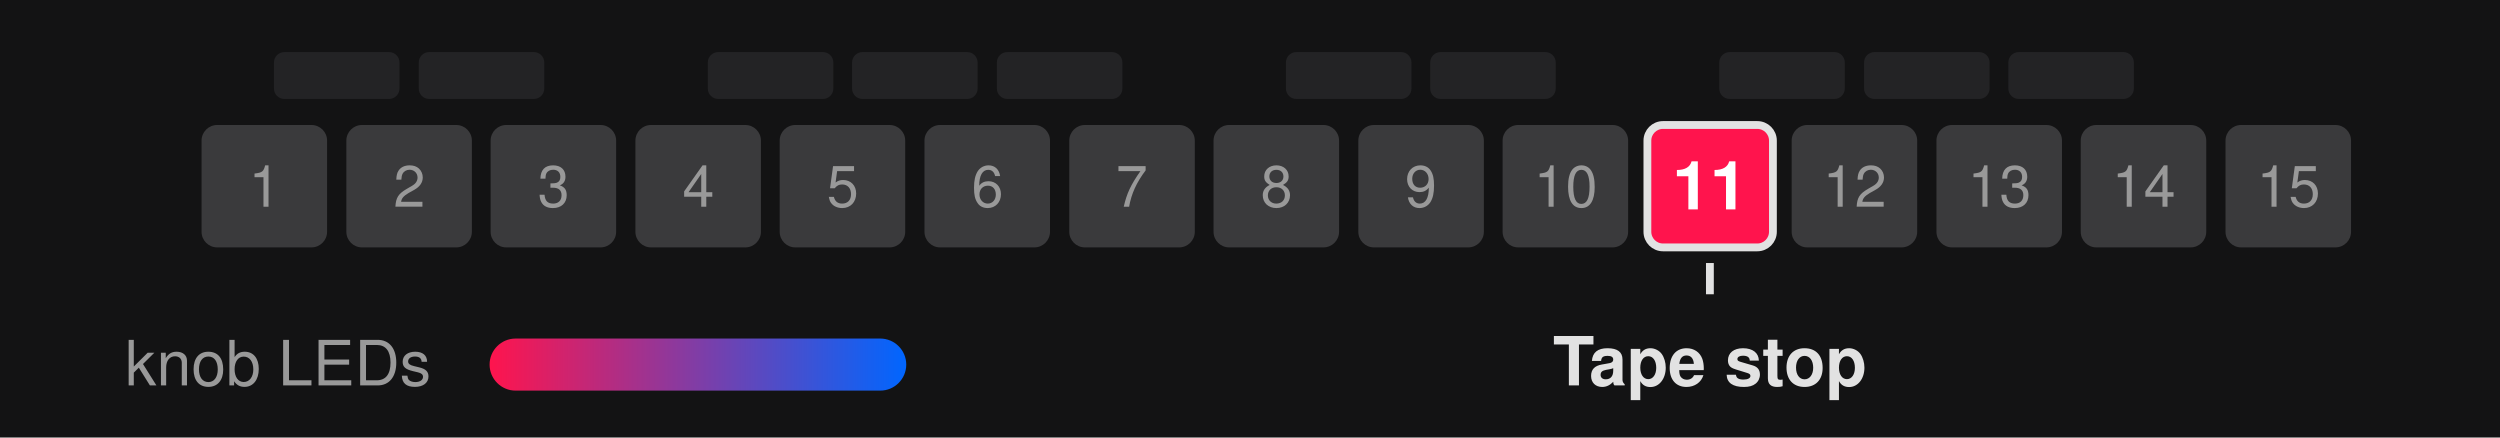
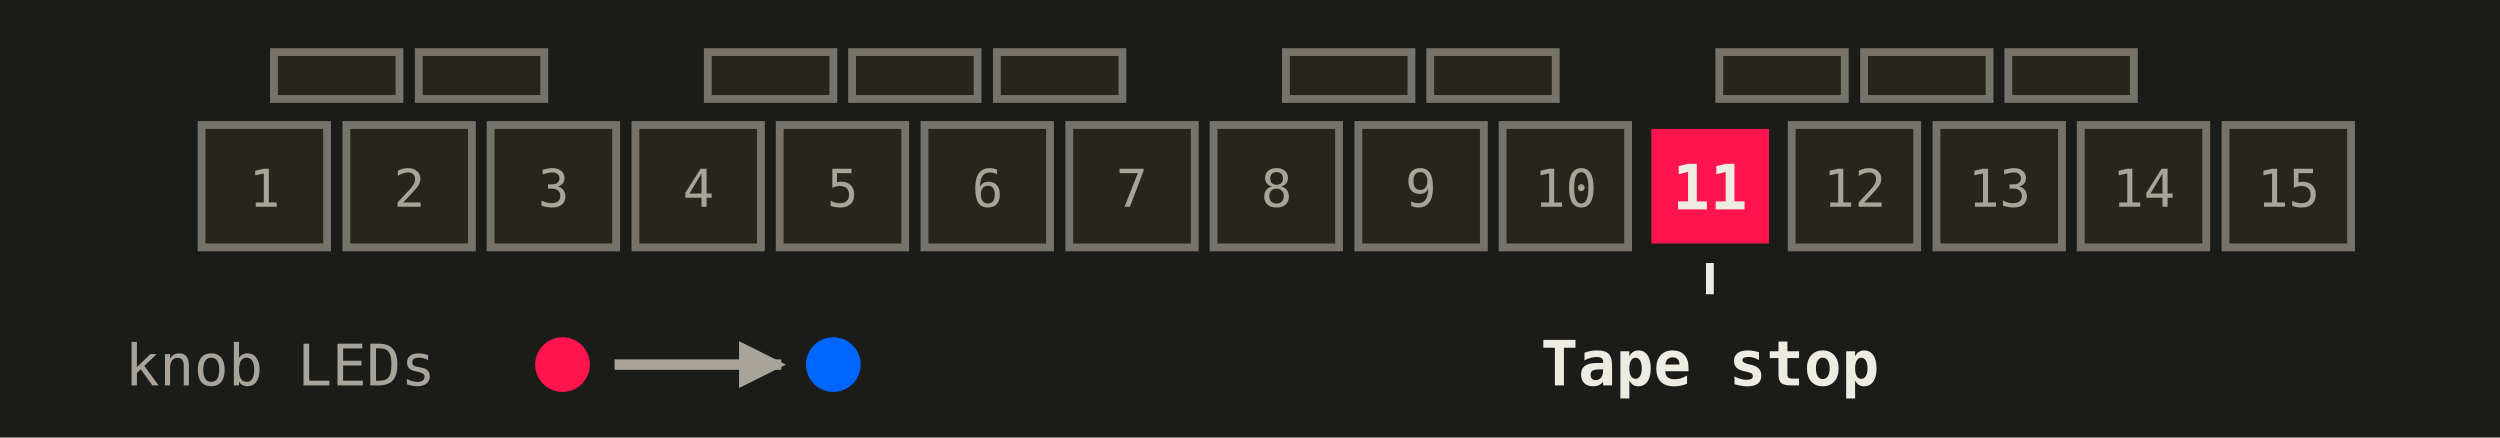
<svg xmlns="http://www.w3.org/2000/svg" viewBox="0 0 480 84" width="480" height="84" role="img" aria-labelledby="title desc">
-   <style>svg{font-size:13px}text{font-family:'Hanken Grotesk', Helvetica, Arial, sans-serif;fill:#e2e2e2;text-anchor:middle}.as{text-anchor:start}.ae{text-anchor:end}.m{fill:#999999}.gt{fill:#131314}.b{fill:none;stroke:#e2e2e2;stroke-width:1.5}.ba{fill:none;stroke:#c4708a;stroke-width:2}.la{fill:none;stroke:#c4708a;stroke-width:2.5}.ls{fill:none;stroke:#e2e2e2;stroke-width:1.5}.lc{fill:none;stroke:#999999;stroke-width:1.5;stroke-dasharray:5 4}.da{fill:#c4708a}.ds{fill:#e2e2e2}.sw{stroke:#c4708a;stroke-width:2.5;stroke-linecap:round}.g{fill:#c4708a}.wk{fill:#e2e2e2;stroke:#131314;stroke-width:1}.dk{fill:#39393a;stroke:#e2e2e2;stroke-width:1.2}.sk{fill:#c4708a;stroke:#e2e2e2;stroke-width:1.2}.led{fill:none;stroke:#999999;stroke-width:1}</style>
+   <style>svg{font-size:12px}text{font-family:'IBM Plex Mono', ui-monospace, Menlo, monospace;fill:#EEEBE3;text-anchor:middle}.as{text-anchor:start}.ae{text-anchor:end}.m{fill:#A9A49A}.gt{fill:#1B1B19}.b{fill:none;stroke:#A9A49A;stroke-width:1.5}.bx{fill:none;stroke:#A9A49A;stroke-width:2}.ba{fill:#26261F;stroke:#EEEBE3;stroke-width:2}.la{fill:none;stroke:#EEEBE3;stroke-width:2}.ls{fill:none;stroke:#A9A49A;stroke-width:2}.lc{fill:none;stroke:#77736B;stroke-width:1.5;stroke-dasharray:5 4}.da{fill:#EEEBE3}.ds{fill:#A9A49A}.sw{stroke:#EEEBE3;stroke-width:2}.g{fill:#EEEBE3}.j{fill:#A9A49A}.wk{fill:#EEEBE3;stroke:#1B1B19;stroke-width:1.5}.dk{fill:#26261F;stroke:#A9A49A;stroke-width:1.5}.sk{fill:#A9A49A;stroke:#1B1B19;stroke-width:1.5}.led{fill:none;stroke:#A9A49A;stroke-width:1.5}</style>
  <defs>
    <marker id="ma" viewBox="0 0 10 10" refX="9" refY="5" markerWidth="9" markerHeight="9" markerUnits="userSpaceOnUse" orient="auto">
-       <path d="M0,0L10,5L0,10z" fill="#c4708a" />
+       <path d="M0,0L10,5L0,10z" fill="#EEEBE3" />
    </marker>
    <marker id="ms" viewBox="0 0 10 10" refX="9" refY="5" markerWidth="9" markerHeight="9" markerUnits="userSpaceOnUse" orient="auto">
-       <path d="M0,0L10,5L0,10z" fill="#e2e2e2" />
+       <path d="M0,0L10,5L0,10z" fill="#A9A49A" />
    </marker>
    <marker id="mc" viewBox="0 0 10 10" refX="9" refY="5" markerWidth="9" markerHeight="9" markerUnits="userSpaceOnUse" orient="auto">
-       <path d="M0,0L10,5L0,10z" fill="#999999" />
+       <path d="M0,0L10,5L0,10z" fill="#77736B" />
    </marker>
-     <linearGradient id="k11">
-       <stop offset="0" stop-color="#ff144d" />
-       <stop offset="1" stop-color="#0066ff" />
-     </linearGradient>
  </defs>
-   <rect width="480" height="84" fill="#131314" />
-   <rect x="52.6" y="10" width="24.1" height="9" rx="2" fill="#232325" />
-   <rect x="80.4" y="10" width="24.1" height="9" rx="2" fill="#232325" />
-   <rect x="135.9" y="10" width="24.1" height="9" rx="2" fill="#232325" />
-   <rect x="163.6" y="10" width="24.1" height="9" rx="2" fill="#232325" />
-   <rect x="191.4" y="10" width="24.1" height="9" rx="2" fill="#232325" />
-   <rect x="246.9" y="10" width="24.1" height="9" rx="2" fill="#232325" />
-   <rect x="274.6" y="10" width="24.1" height="9" rx="2" fill="#232325" />
-   <rect x="330.1" y="10" width="24.1" height="9" rx="2" fill="#232325" />
-   <rect x="357.9" y="10" width="24.1" height="9" rx="2" fill="#232325" />
-   <rect x="385.6" y="10" width="24.1" height="9" rx="2" fill="#232325" />
-   <rect x="38.7" y="24" width="24.1" height="23.5" rx="3" fill="#3a3a3c" />
-   <text x="50.8" y="39.7" font-size="11" style="fill:#999999">1</text>
-   <rect x="66.5" y="24" width="24.1" height="23.5" rx="3" fill="#3a3a3c" />
-   <text x="78.6" y="39.7" font-size="11" style="fill:#999999">2</text>
-   <rect x="94.2" y="24" width="24.1" height="23.5" rx="3" fill="#3a3a3c" />
-   <text x="106.3" y="39.7" font-size="11" style="fill:#999999">3</text>
-   <rect x="122" y="24" width="24.1" height="23.5" rx="3" fill="#3a3a3c" />
-   <text x="134.1" y="39.7" font-size="11" style="fill:#999999">4</text>
-   <rect x="149.7" y="24" width="24.1" height="23.5" rx="3" fill="#3a3a3c" />
-   <text x="161.8" y="39.7" font-size="11" style="fill:#999999">5</text>
-   <rect x="177.5" y="24" width="24.1" height="23.5" rx="3" fill="#3a3a3c" />
-   <text x="189.6" y="39.7" font-size="11" style="fill:#999999">6</text>
-   <rect x="205.3" y="24" width="24.1" height="23.5" rx="3" fill="#3a3a3c" />
-   <text x="217.3" y="39.7" font-size="11" style="fill:#999999">7</text>
-   <rect x="233" y="24" width="24.1" height="23.5" rx="3" fill="#3a3a3c" />
-   <text x="245.1" y="39.7" font-size="11" style="fill:#999999">8</text>
-   <rect x="260.8" y="24" width="24.1" height="23.5" rx="3" fill="#3a3a3c" />
-   <text x="272.8" y="39.7" font-size="11" style="fill:#999999">9</text>
-   <rect x="288.5" y="24" width="24.1" height="23.5" rx="3" fill="#3a3a3c" />
-   <text x="300.6" y="39.7" font-size="11" style="fill:#999999">10</text>
-   <rect x="316.3" y="24" width="24.1" height="23.5" rx="3" fill="#ff144d" stroke="#e2e2e2" stroke-width="1.5" />
-   <text x="328.3" y="40.2" font-size="13" font-weight="bold" style="fill:#ffffff">11</text>
-   <rect x="344" y="24" width="24.1" height="23.5" rx="3" fill="#3a3a3c" />
-   <text x="356.1" y="39.7" font-size="11" style="fill:#999999">12</text>
-   <rect x="371.8" y="24" width="24.1" height="23.5" rx="3" fill="#3a3a3c" />
-   <text x="383.9" y="39.7" font-size="11" style="fill:#999999">13</text>
-   <rect x="399.5" y="24" width="24.1" height="23.5" rx="3" fill="#3a3a3c" />
-   <text x="411.6" y="39.7" font-size="11" style="fill:#999999">14</text>
-   <rect x="427.3" y="24" width="24.1" height="23.5" rx="3" fill="#3a3a3c" />
-   <text x="439.4" y="39.7" font-size="11" style="fill:#999999">15</text>
-   <text x="328.3" y="74" class="t" font-weight="bold">Tape stop</text>
-   <path d="M328.3,50.5v6" stroke="#e2e2e2" stroke-width="1.5" />
-   <text x="24" y="74" class="m as" font-size="12">knob LEDs</text>
-   <rect x="94" y="65" width="80" height="10" rx="5" fill="url(#k11)" />
+   <rect width="480" height="84" fill="#1B1B19" />
+   <rect x="52.6" y="10" width="24.1" height="9" fill="#26261F" stroke="#77736B" stroke-width="1.5" />
+   <rect x="80.4" y="10" width="24.1" height="9" fill="#26261F" stroke="#77736B" stroke-width="1.5" />
+   <rect x="135.9" y="10" width="24.1" height="9" fill="#26261F" stroke="#77736B" stroke-width="1.5" />
+   <rect x="163.6" y="10" width="24.1" height="9" fill="#26261F" stroke="#77736B" stroke-width="1.5" />
+   <rect x="191.4" y="10" width="24.1" height="9" fill="#26261F" stroke="#77736B" stroke-width="1.5" />
+   <rect x="246.9" y="10" width="24.1" height="9" fill="#26261F" stroke="#77736B" stroke-width="1.5" />
+   <rect x="274.6" y="10" width="24.1" height="9" fill="#26261F" stroke="#77736B" stroke-width="1.5" />
+   <rect x="330.1" y="10" width="24.1" height="9" fill="#26261F" stroke="#77736B" stroke-width="1.5" />
+   <rect x="357.9" y="10" width="24.1" height="9" fill="#26261F" stroke="#77736B" stroke-width="1.5" />
+   <rect x="385.6" y="10" width="24.1" height="9" fill="#26261F" stroke="#77736B" stroke-width="1.5" />
+   <rect x="38.7" y="24" width="24.1" height="23.5" fill="#26261F" stroke="#77736B" stroke-width="1.5" />
+   <text x="50.8" y="39.7" font-size="10" style="fill:#A9A49A">1</text>
+   <rect x="66.5" y="24" width="24.1" height="23.5" fill="#26261F" stroke="#77736B" stroke-width="1.5" />
+   <text x="78.6" y="39.7" font-size="10" style="fill:#A9A49A">2</text>
+   <rect x="94.2" y="24" width="24.1" height="23.5" fill="#26261F" stroke="#77736B" stroke-width="1.5" />
+   <text x="106.3" y="39.7" font-size="10" style="fill:#A9A49A">3</text>
+   <rect x="122" y="24" width="24.1" height="23.5" fill="#26261F" stroke="#77736B" stroke-width="1.5" />
+   <text x="134.1" y="39.7" font-size="10" style="fill:#A9A49A">4</text>
+   <rect x="149.7" y="24" width="24.1" height="23.5" fill="#26261F" stroke="#77736B" stroke-width="1.5" />
+   <text x="161.8" y="39.7" font-size="10" style="fill:#A9A49A">5</text>
+   <rect x="177.5" y="24" width="24.1" height="23.5" fill="#26261F" stroke="#77736B" stroke-width="1.5" />
+   <text x="189.6" y="39.7" font-size="10" style="fill:#A9A49A">6</text>
+   <rect x="205.3" y="24" width="24.1" height="23.5" fill="#26261F" stroke="#77736B" stroke-width="1.5" />
+   <text x="217.3" y="39.7" font-size="10" style="fill:#A9A49A">7</text>
+   <rect x="233" y="24" width="24.1" height="23.5" fill="#26261F" stroke="#77736B" stroke-width="1.5" />
+   <text x="245.1" y="39.7" font-size="10" style="fill:#A9A49A">8</text>
+   <rect x="260.8" y="24" width="24.1" height="23.5" fill="#26261F" stroke="#77736B" stroke-width="1.5" />
+   <text x="272.8" y="39.7" font-size="10" style="fill:#A9A49A">9</text>
+   <rect x="288.5" y="24" width="24.1" height="23.5" fill="#26261F" stroke="#77736B" stroke-width="1.5" />
+   <text x="300.6" y="39.7" font-size="10" style="fill:#A9A49A">10</text>
+   <rect x="316.3" y="24" width="24.1" height="23.5" fill="#ff144d" stroke="#1B1B19" stroke-width="1.5" />
+   <text x="328.3" y="40.2" font-size="12" font-weight="600" style="fill:#EEEBE3">11</text>
+   <rect x="344" y="24" width="24.1" height="23.5" fill="#26261F" stroke="#77736B" stroke-width="1.5" />
+   <text x="356.1" y="39.7" font-size="10" style="fill:#A9A49A">12</text>
+   <rect x="371.8" y="24" width="24.1" height="23.5" fill="#26261F" stroke="#77736B" stroke-width="1.5" />
+   <text x="383.9" y="39.7" font-size="10" style="fill:#A9A49A">13</text>
+   <rect x="399.5" y="24" width="24.1" height="23.5" fill="#26261F" stroke="#77736B" stroke-width="1.5" />
+   <text x="411.6" y="39.7" font-size="10" style="fill:#A9A49A">14</text>
+   <rect x="427.3" y="24" width="24.1" height="23.5" fill="#26261F" stroke="#77736B" stroke-width="1.5" />
+   <text x="439.4" y="39.7" font-size="10" style="fill:#A9A49A">15</text>
+   <text x="328.3" y="74" class="t" font-weight="600">Tape stop</text>
+   <path d="M328.3,50.5v6" stroke="#EEEBE3" stroke-width="1.5" />
+   <text x="24" y="74" class="m as" font-size="11">knob LEDs</text>
+   <circle cx="108" cy="70" r="6" fill="#ff144d" stroke="#1B1B19" stroke-width="1.5" />
+   <circle cx="160" cy="70" r="6" fill="#0066ff" stroke="#1B1B19" stroke-width="1.5" />
+   <polyline points="118,70 150,70" class="ls" marker-end="url(#ms)" />
</svg>
